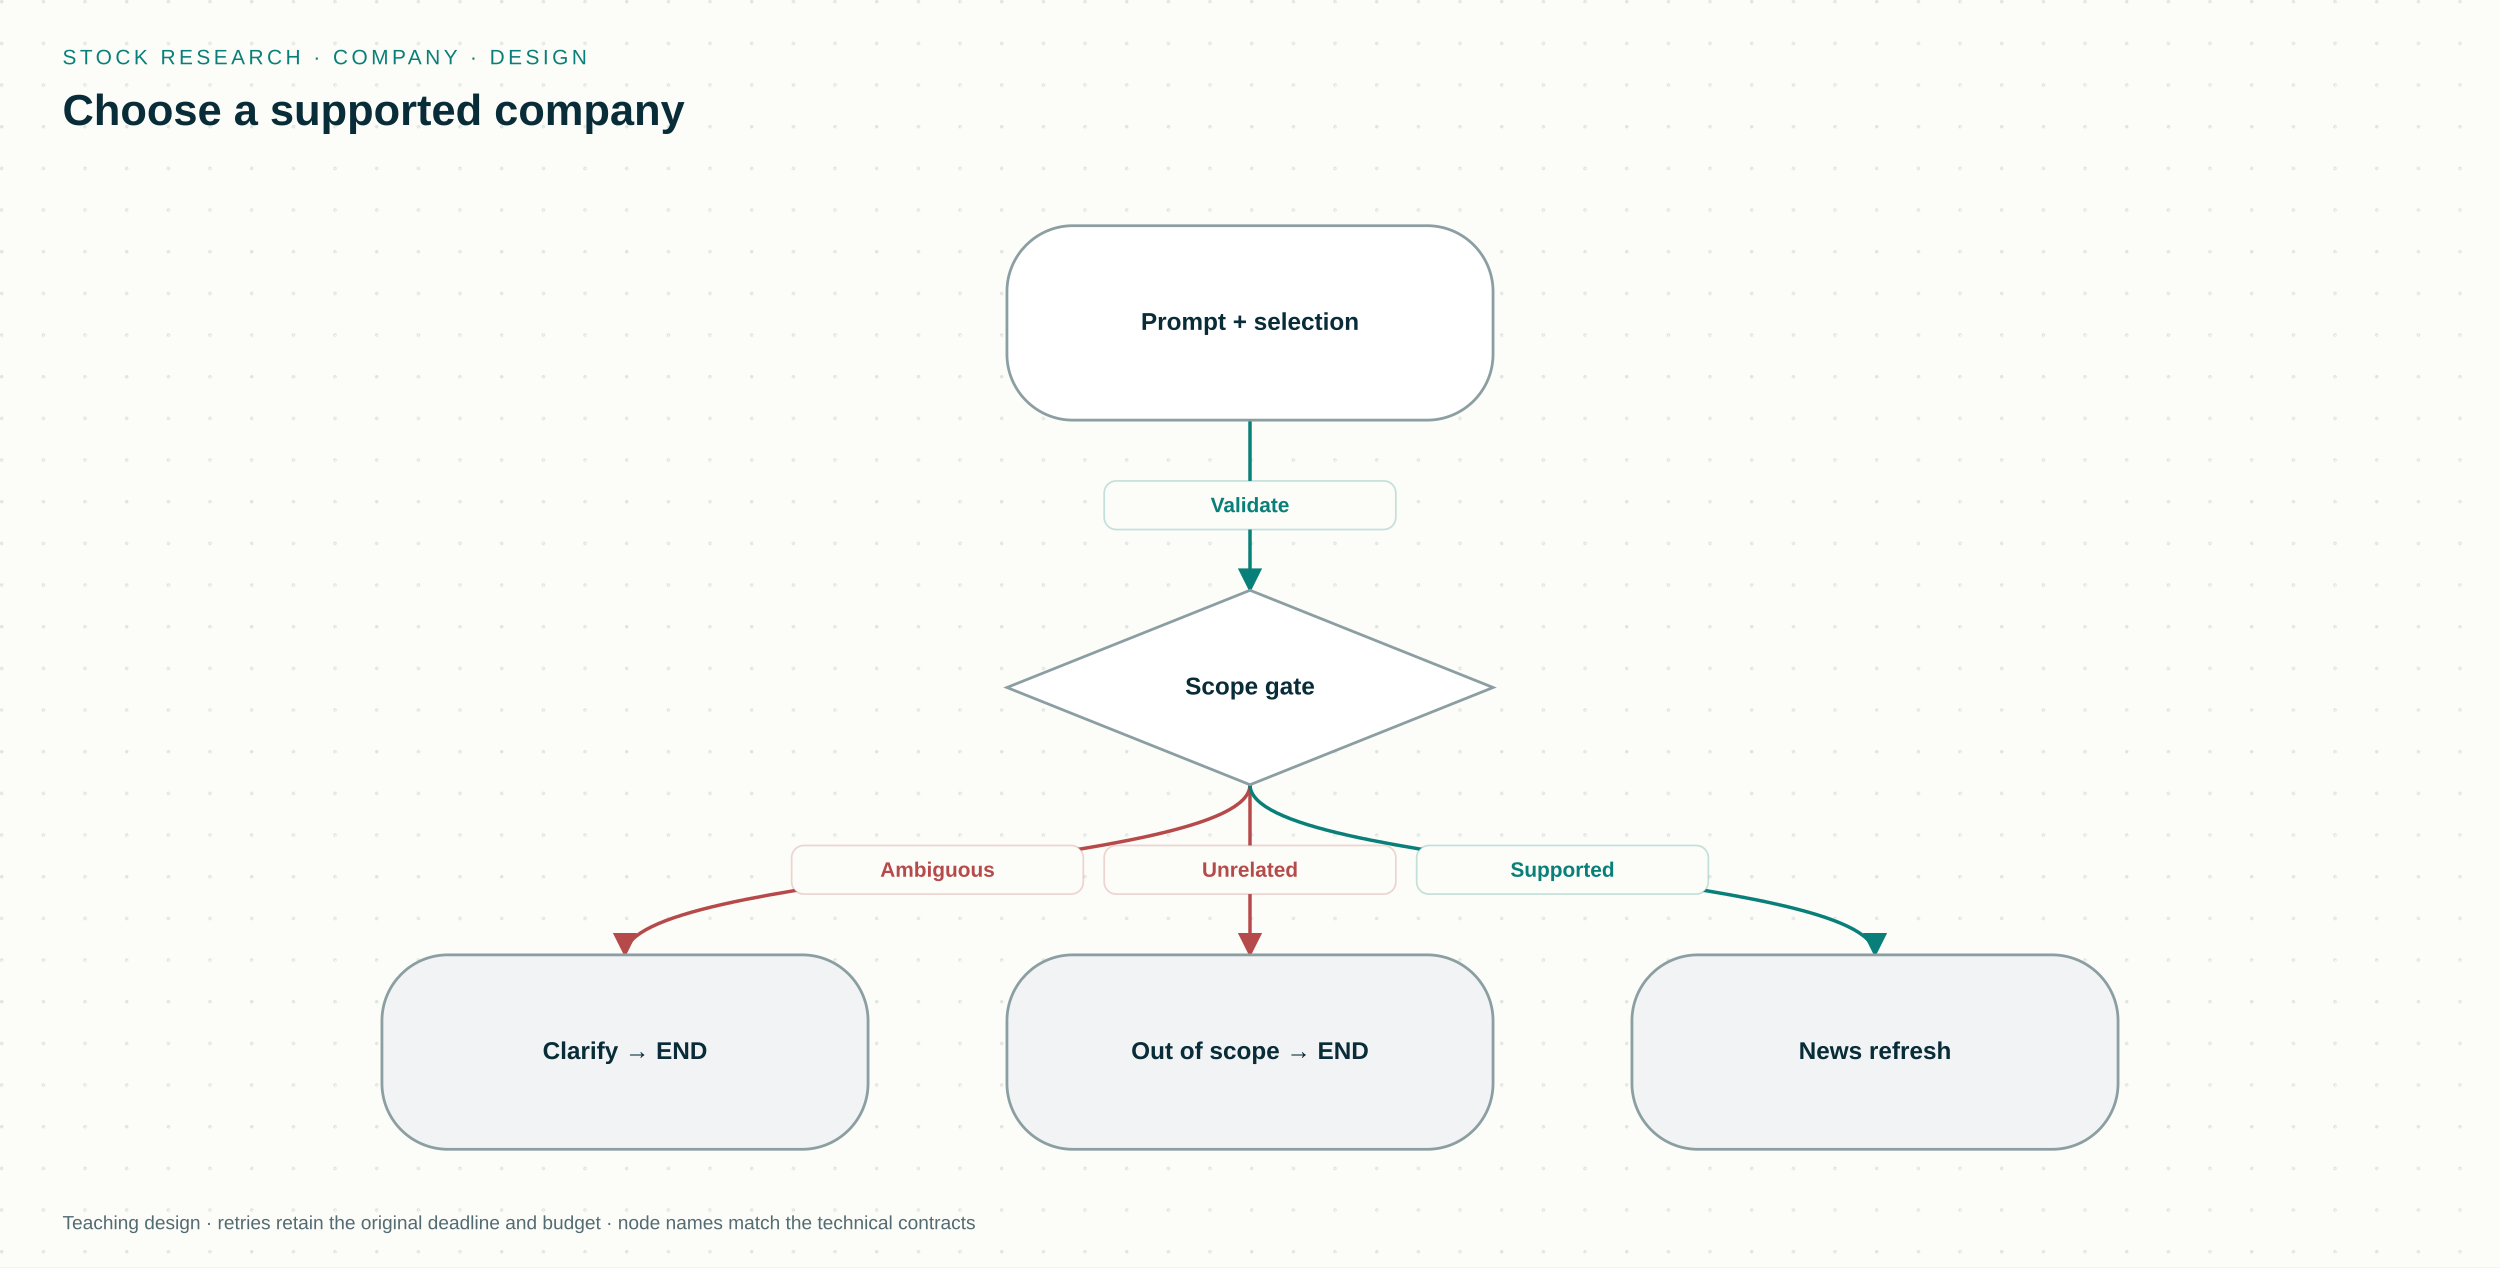
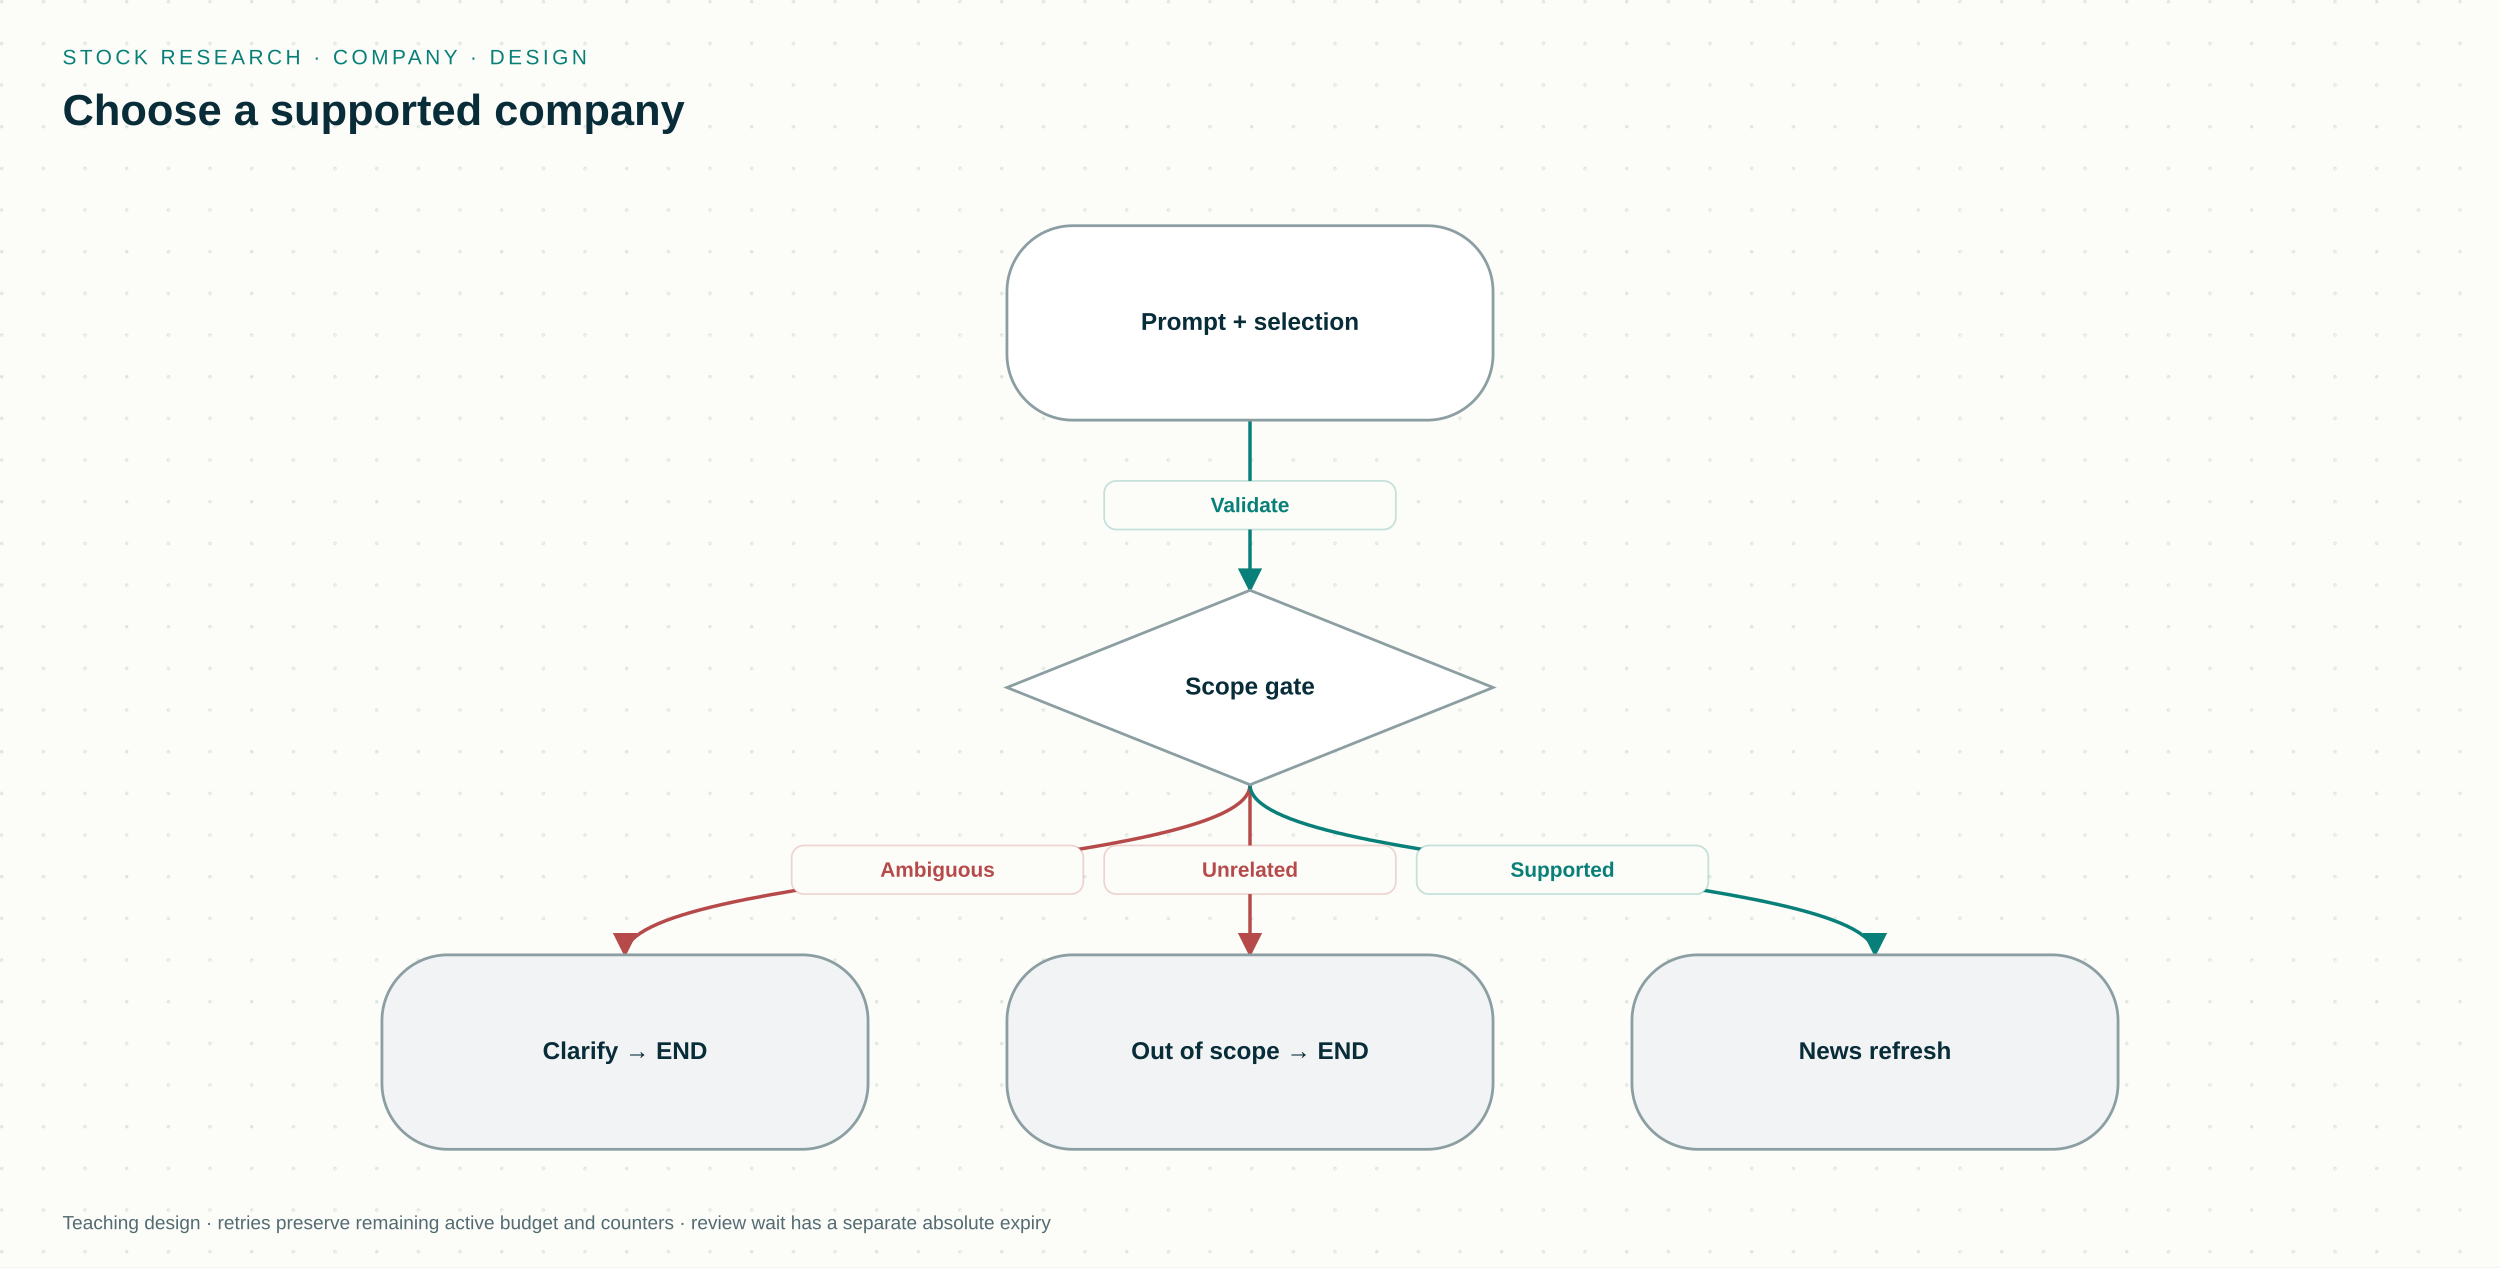
<svg xmlns="http://www.w3.org/2000/svg" viewBox="0 0 1440 730" width="1440" height="730" role="img" aria-label="Choose a supported company" style="font-family:Arial, &quot;Noto Sans TC&quot;, sans-serif;display:block;max-width:100%;height:auto">
  <defs>
    <pattern id="company-en-grid" width="24" height="24" patternUnits="userSpaceOnUse">
      <circle cx="1" cy="1" r="1" fill="#dce4df" />
    </pattern>
    <marker id="company-en-flow" viewBox="0 0 10 10" refX="9" refY="5" markerWidth="7" markerHeight="7" orient="auto-start-reverse">
      <path d="M 0 0 L 10 5 L 0 10 z" fill="#087f78" />
    </marker>
    <marker id="company-en-retry" viewBox="0 0 10 10" refX="9" refY="5" markerWidth="7" markerHeight="7" orient="auto-start-reverse">
      <path d="M 0 0 L 10 5 L 0 10 z" fill="#7251a1" />
    </marker>
    <marker id="company-en-fallback" viewBox="0 0 10 10" refX="9" refY="5" markerWidth="7" markerHeight="7" orient="auto-start-reverse">
      <path d="M 0 0 L 10 5 L 0 10 z" fill="#9b641b" />
    </marker>
    <marker id="company-en-stop" viewBox="0 0 10 10" refX="9" refY="5" markerWidth="7" markerHeight="7" orient="auto-start-reverse">
      <path d="M 0 0 L 10 5 L 0 10 z" fill="#b64a4a" />
    </marker>
  </defs>
  <rect width="1440" height="730" fill="#fcfcf8" />
  <rect width="1440" height="730" fill="url(#company-en-grid)" />
  <text x="36" y="37" fill="#087f78" font-size="12" letter-spacing="2">STOCK RESEARCH · COMPANY · DESIGN</text>
  <text x="36" y="72" fill="#082c38" font-size="25" font-weight="700">Choose a supported company</text>
  <g opacity="1">
    <path d="M 720 242 C 720 291, 720 291, 720 340" fill="none" stroke="#087f78" stroke-width="2" marker-end="url(#company-en-flow)" />
    <rect x="636" y="277" width="168" height="28" rx="7" fill="#fcfcf8" stroke="#087f78" stroke-opacity=".23" />
    <text x="720" text-anchor="middle" fill="#087f78" font-size="12" font-weight="600">
      <tspan x="720" y="295">Validate</tspan>
    </text>
  </g>
  <g opacity="1">
    <path d="M 720 452 C 720 501, 360 501, 360 550" fill="none" stroke="#b64a4a" stroke-width="2" marker-end="url(#company-en-stop)" />
    <rect x="456" y="487" width="168" height="28" rx="7" fill="#fcfcf8" stroke="#b64a4a" stroke-opacity=".23" />
    <text x="540" text-anchor="middle" fill="#b64a4a" font-size="12" font-weight="600">
      <tspan x="540" y="505">Ambiguous</tspan>
    </text>
  </g>
  <g opacity="1">
    <path d="M 720 452 C 720 501, 720 501, 720 550" fill="none" stroke="#b64a4a" stroke-width="2" marker-end="url(#company-en-stop)" />
    <rect x="636" y="487" width="168" height="28" rx="7" fill="#fcfcf8" stroke="#b64a4a" stroke-opacity=".23" />
    <text x="720" text-anchor="middle" fill="#b64a4a" font-size="12" font-weight="600">
      <tspan x="720" y="505">Unrelated</tspan>
    </text>
  </g>
  <g opacity="1">
    <path d="M 720 452 C 720 501, 1080 501, 1080 550" fill="none" stroke="#087f78" stroke-width="2" marker-end="url(#company-en-flow)" />
    <rect x="816" y="487" width="168" height="28" rx="7" fill="#fcfcf8" stroke="#087f78" stroke-opacity=".23" />
    <text x="900" text-anchor="middle" fill="#087f78" font-size="12" font-weight="600">
      <tspan x="900" y="505">Supported</tspan>
    </text>
  </g>
  <g data-node-id="Prompt + selection" aria-label="Prompt + selection">
    <rect x="580" y="130" width="280" height="112" rx="38" fill="#fff" stroke="#8b9ea2" stroke-width="1.6" />
    <text x="720" text-anchor="middle" fill="#082c38" font-size="14" font-weight="600" pointer-events="none">
      <tspan x="720" y="190">Prompt + selection</tspan>
    </text>
  </g>
  <g data-node-id="Scope gate" aria-label="Scope gate">
    <polygon points="720,340 860,396 720,452 580,396" fill="#fff" stroke="#8b9ea2" stroke-width="1.6" />
    <text x="720" text-anchor="middle" fill="#082c38" font-size="14" font-weight="600" pointer-events="none">
      <tspan x="720" y="400">Scope gate</tspan>
    </text>
  </g>
  <g data-node-id="Clarify → END" aria-label="Clarify → END">
    <rect x="220" y="550" width="280" height="112" rx="38" fill="#f1f3f4" stroke="#8b9ea2" stroke-width="1.6" />
    <text x="360" text-anchor="middle" fill="#082c38" font-size="14" font-weight="600" pointer-events="none">
      <tspan x="360" y="610">Clarify → END</tspan>
    </text>
  </g>
  <g data-node-id="Out of scope → END" aria-label="Out of scope → END">
    <rect x="580" y="550" width="280" height="112" rx="38" fill="#f1f3f4" stroke="#8b9ea2" stroke-width="1.6" />
    <text x="720" text-anchor="middle" fill="#082c38" font-size="14" font-weight="600" pointer-events="none">
      <tspan x="720" y="610">Out of scope → END</tspan>
    </text>
  </g>
  <g data-node-id="News refresh" aria-label="News refresh">
    <rect x="940" y="550" width="280" height="112" rx="38" fill="#f1f3f4" stroke="#8b9ea2" stroke-width="1.6" />
    <text x="1080" text-anchor="middle" fill="#082c38" font-size="14" font-weight="600" pointer-events="none">
      <tspan x="1080" y="610">News refresh</tspan>
    </text>
  </g>
-   <text x="36" y="708" font-size="11" fill="#536b72">Teaching design · retries retain the original deadline and budget · node names match the technical contracts</text>
+   <text x="36" y="708" font-size="11" fill="#536b72">Teaching design · retries preserve remaining active budget and counters · review wait has a separate absolute expiry</text>
</svg>
